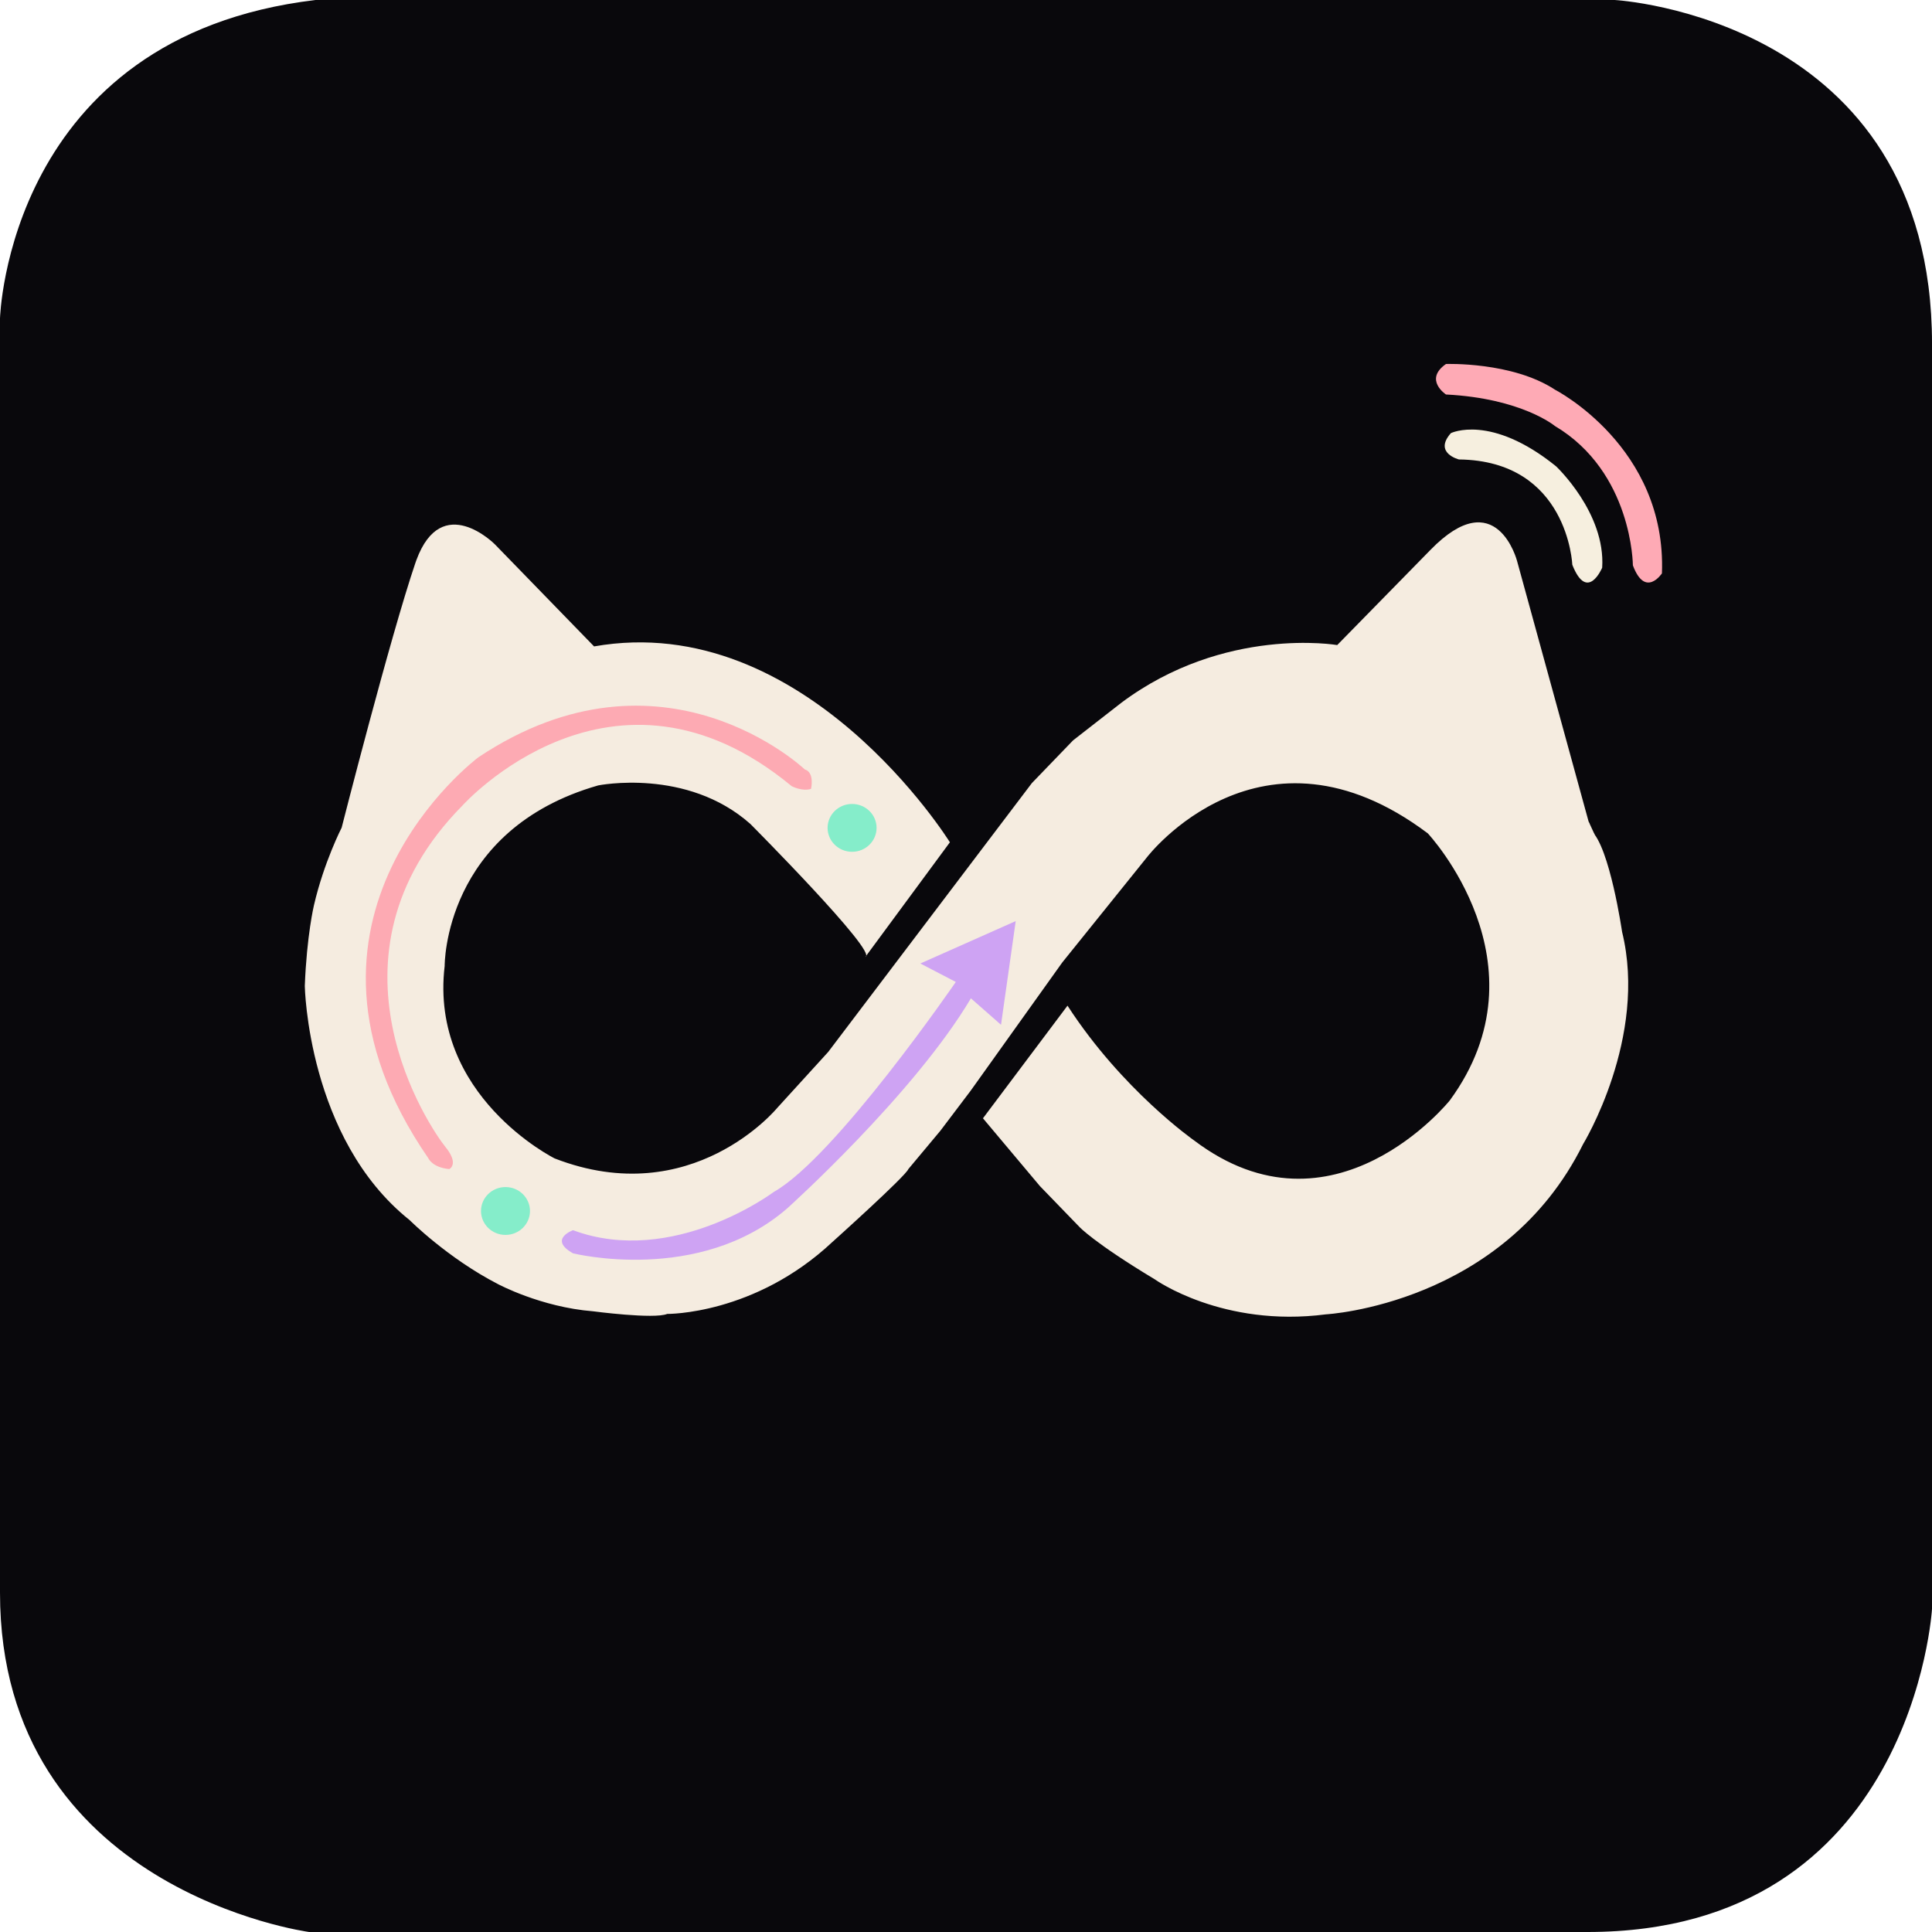
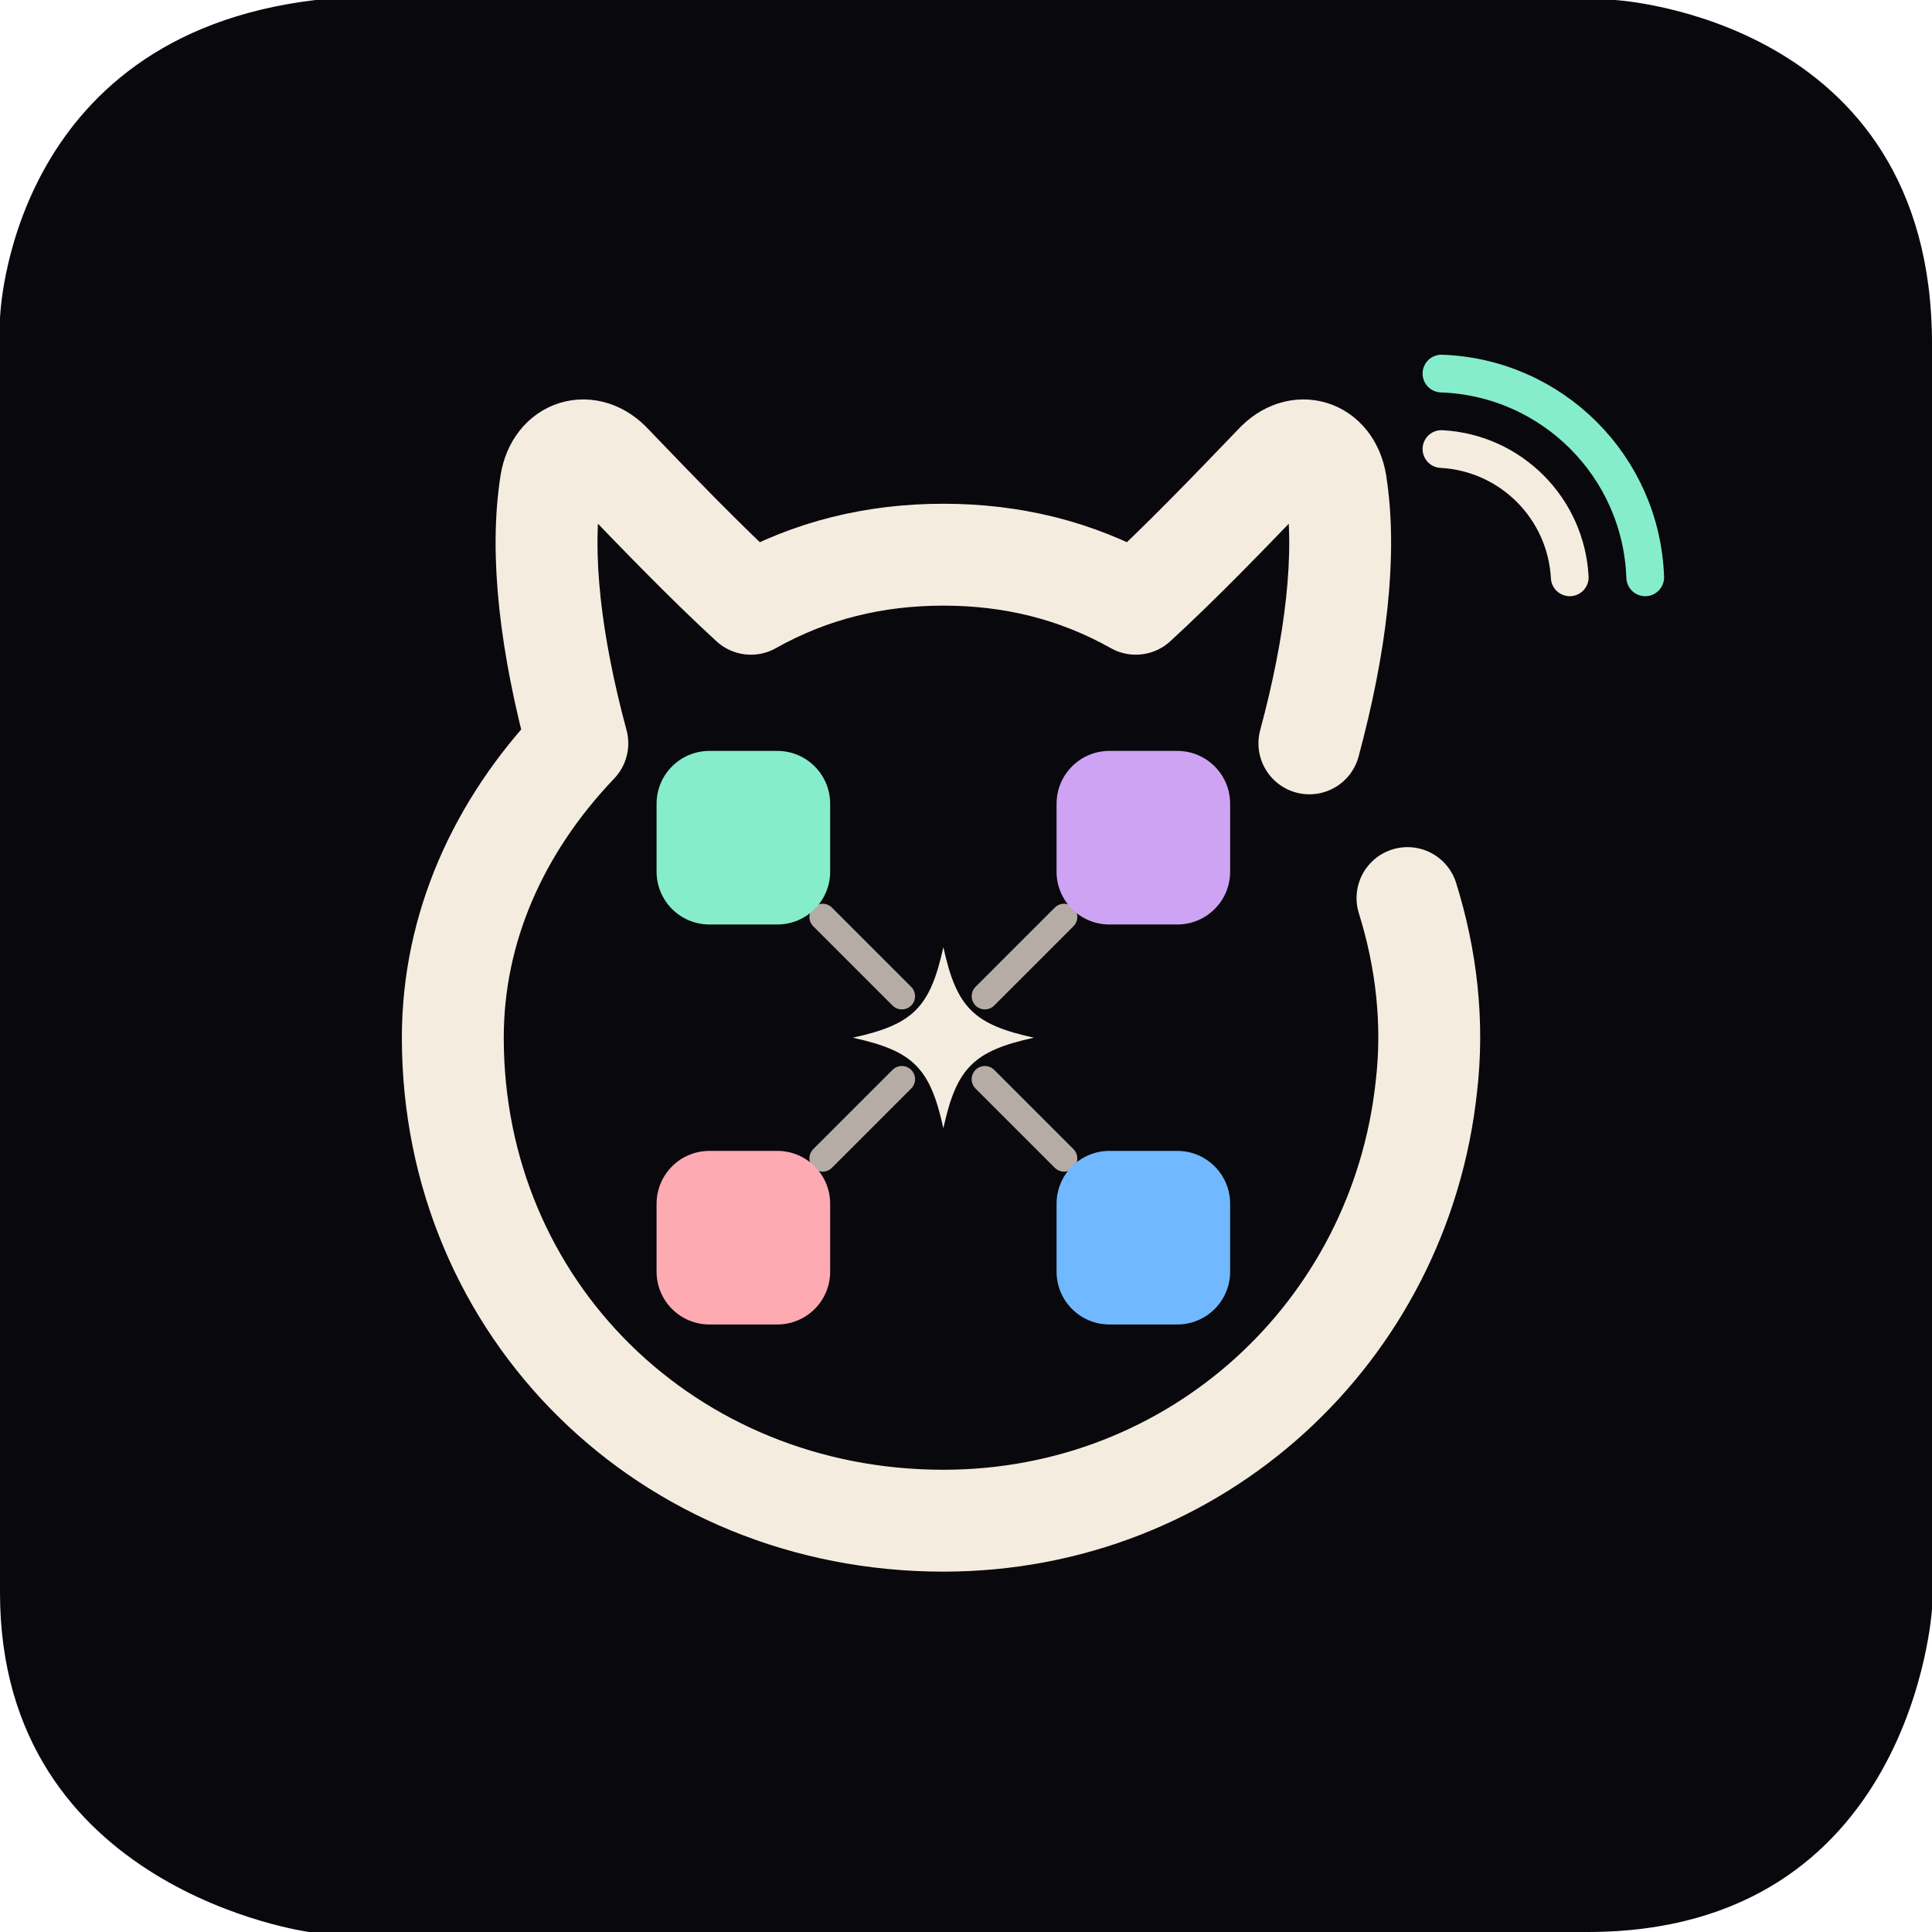
- <svg xmlns="http://www.w3.org/2000/svg" id="Layer_1" viewBox="0 0 1024 1024" width="100%" height="100%" shape-rendering="geometricPrecision" text-rendering="geometricPrecision">
-   <defs>
-     <style>
-       .cls-1{fill:#fdaab3;}
-       .cls-2{fill:#f5ece0;}
-       .cls-3{fill:#cea3f3;}
-       .cls-4{fill:#feaab5;}
-       .cls-5{fill:#f6efdf;}
-       .cls-6{fill:#85edca;}
-     </style>
-   </defs>
+ <svg xmlns="http://www.w3.org/2000/svg" viewBox="0 0 1024 1024" width="100%" height="100%" shape-rendering="geometricPrecision" text-rendering="geometricPrecision">
  <path fill="#09080c" d="M167.23,0h688.6s168.18,9.14,168.18,182.24v670.43s-9.99,171.33-182.58,171.33H163.82S0,1001.94,0,844.16V168.78S3.92,19.43,167.23,0Z" />
-   <path class="cls-2" d="M503.47,446.44s-76.6-123.57-188.6-103.83l-52.6-54.13s-28.05-28.3-41.56,8.35c-.19.52-.38,1.06-.57,1.6-13.28,39.06-39.06,140.26-39.06,140.26,0,0-9.4,18.3-14.68,41.11,0,0-3.83,16-4.85,42.81,0,0,1.43,80.83,55.55,124.06,0,0,20.04,20.09,46.72,33.87,0,0,22.77,12.26,50.51,14.47,0,0,32.28,4.28,39.3,1.4,0,0,46.3.57,87.57-38.15,0,0,38.89-34.89,40.26-38.64l16.96-20.3,16-21.15,48.6-68.04,44.94-55.83s60.47-78.98,148.81-12.6c0,0,64.77,69.02,11.66,141.53,0,0-61.79,77.11-135.57,21.19,0,0-38.04-26.6-67.06-71.4l-44.81,59.7,30.21,35.96,20.87,21.57s7.49,8.26,40,27.83c0,0,35.91,25.7,90.72,18.55,0,0,94.04-5.06,136.26-90.17,0,0,34.47-56.43,20.68-112.6,0,0-6.55-45.15-16.43-53.66l-39.23-142.89s-10.89-41.87-45.96-5.79l-49.36,50.38s-59.74-10.3-114.38,30.55l-25.62,19.96-21.83,22.64-107.96,142.51-27.02,29.66s-45.11,55.02-117.96,26.77c0,0-66.47-33.06-58.3-102.02,0,0-.68-72.19,81.36-95.68,0,0,46.98-9.53,80.68,20.43,0,0,67.74,68.09,60.94,70.47l44.81-60.77Z" />
-   <path class="cls-4" d="M824.09,206.5s59.32,30.26,56.77,97.4c0,0-8.85,13.36-15.4-4.26,0,0-.17-49.36-41.36-73.87,0,0-17.53-14.64-57.7-16.68,0,0-11.91-7.83,0-16.17,0,0,35.06-1.28,57.7,13.57Z" />
-   <path class="cls-5" d="M824.68,247.09s26.38,24.68,24.51,53.79c0,0-7.83,18.72-15.83-1.53,0,0-2.21-55.15-60.09-55.83,0,0-13.62-3.4-4.26-13.96,0,0,21.11-10.38,55.66,17.53Z" />
-   <path class="cls-1" d="M426.55,407.81s-75.23-71.49-172.94-6.47c0,0-114.38,85.19-26.55,212.6,0,0,2.04,4.85,11.06,5.7,0,0,5.45-2.55-2.04-11.74s-70.47-100.51,9.02-180.94c0,0,79.49-88.94,174.47-10.3,0,0,5.53,2.98,10.3,1.45,0,0,2.04-8.68-3.32-10.3Z" />
-   <ellipse class="cls-6" cx="451.62" cy="438.79" rx="12.98" ry="12.68" />
-   <ellipse class="cls-6" cx="267.92" cy="641.85" rx="12.98" ry="12.68" />
-   <path class="cls-3" d="M506.6,520.45s-63.83,92.94-96.51,111.32c0,0-53.28,40-106.38,20.26,0,0-13.28,4.77,0,12.26,0,0,66.89,16.68,113.53-23.83,0,0,67.06-60.26,97.36-111.32l15.96,14.02,7.79-54.96-50.55,22.47,18.81,9.79Z" />
-   <polygon class="cls-2" points="841.94 435.28 845.21 442.37 841.94 443.63 841.94 435.28" />
+   <path fill="none" stroke="#85edca" stroke-width="20" stroke-linecap="round" d="M764,198 A112,112 0 0 1 872,306" />
+   <path fill="none" stroke="#f5ece0" stroke-width="20" stroke-linecap="round" d="M764,238 A72,72 0 0 1 832,306" />
+   <path fill="none" stroke="#f5ece0" stroke-width="54" stroke-linecap="round" stroke-linejoin="round" d="M694,394            C708,342 714,294 708,256            C705,238 688,233 676,246            C652,271 626,298 602,320            C570,302 536,294 500,294            C464,294 430,302 398,320            C374,298 348,271 324,246            C312,233 295,238 292,256            C286,294 292,342 306,394            C264,438 240,492 240,550            C240,694 354,806 500,806            C634,806 742,706 756,576            C760,542 756,508 746,476" />
+   <g stroke="#f5ece0" stroke-width="14" stroke-linecap="round" opacity="0.72">
+     <line x1="436" y1="486" x2="478" y2="528" />
+     <line x1="564" y1="486" x2="522" y2="528" />
+     <line x1="436" y1="614" x2="478" y2="572" />
+     <line x1="564" y1="614" x2="522" y2="572" />
+   </g>
+   <rect fill="#85edca" x="348" y="398" width="92" height="92" rx="28" />
+   <rect fill="#cea3f3" x="560" y="398" width="92" height="92" rx="28" />
+   <rect fill="#fdaab3" x="348" y="610" width="92" height="92" rx="28" />
+   <rect fill="#70b8ff" x="560" y="610" width="92" height="92" rx="28" />
+   <path fill="#f5ece0" d="M500,502 C507,534 516,543 548,550 C516,557 507,566 500,598 C493,566 484,557 452,550 C484,543 493,534 500,502 Z" />
</svg>
